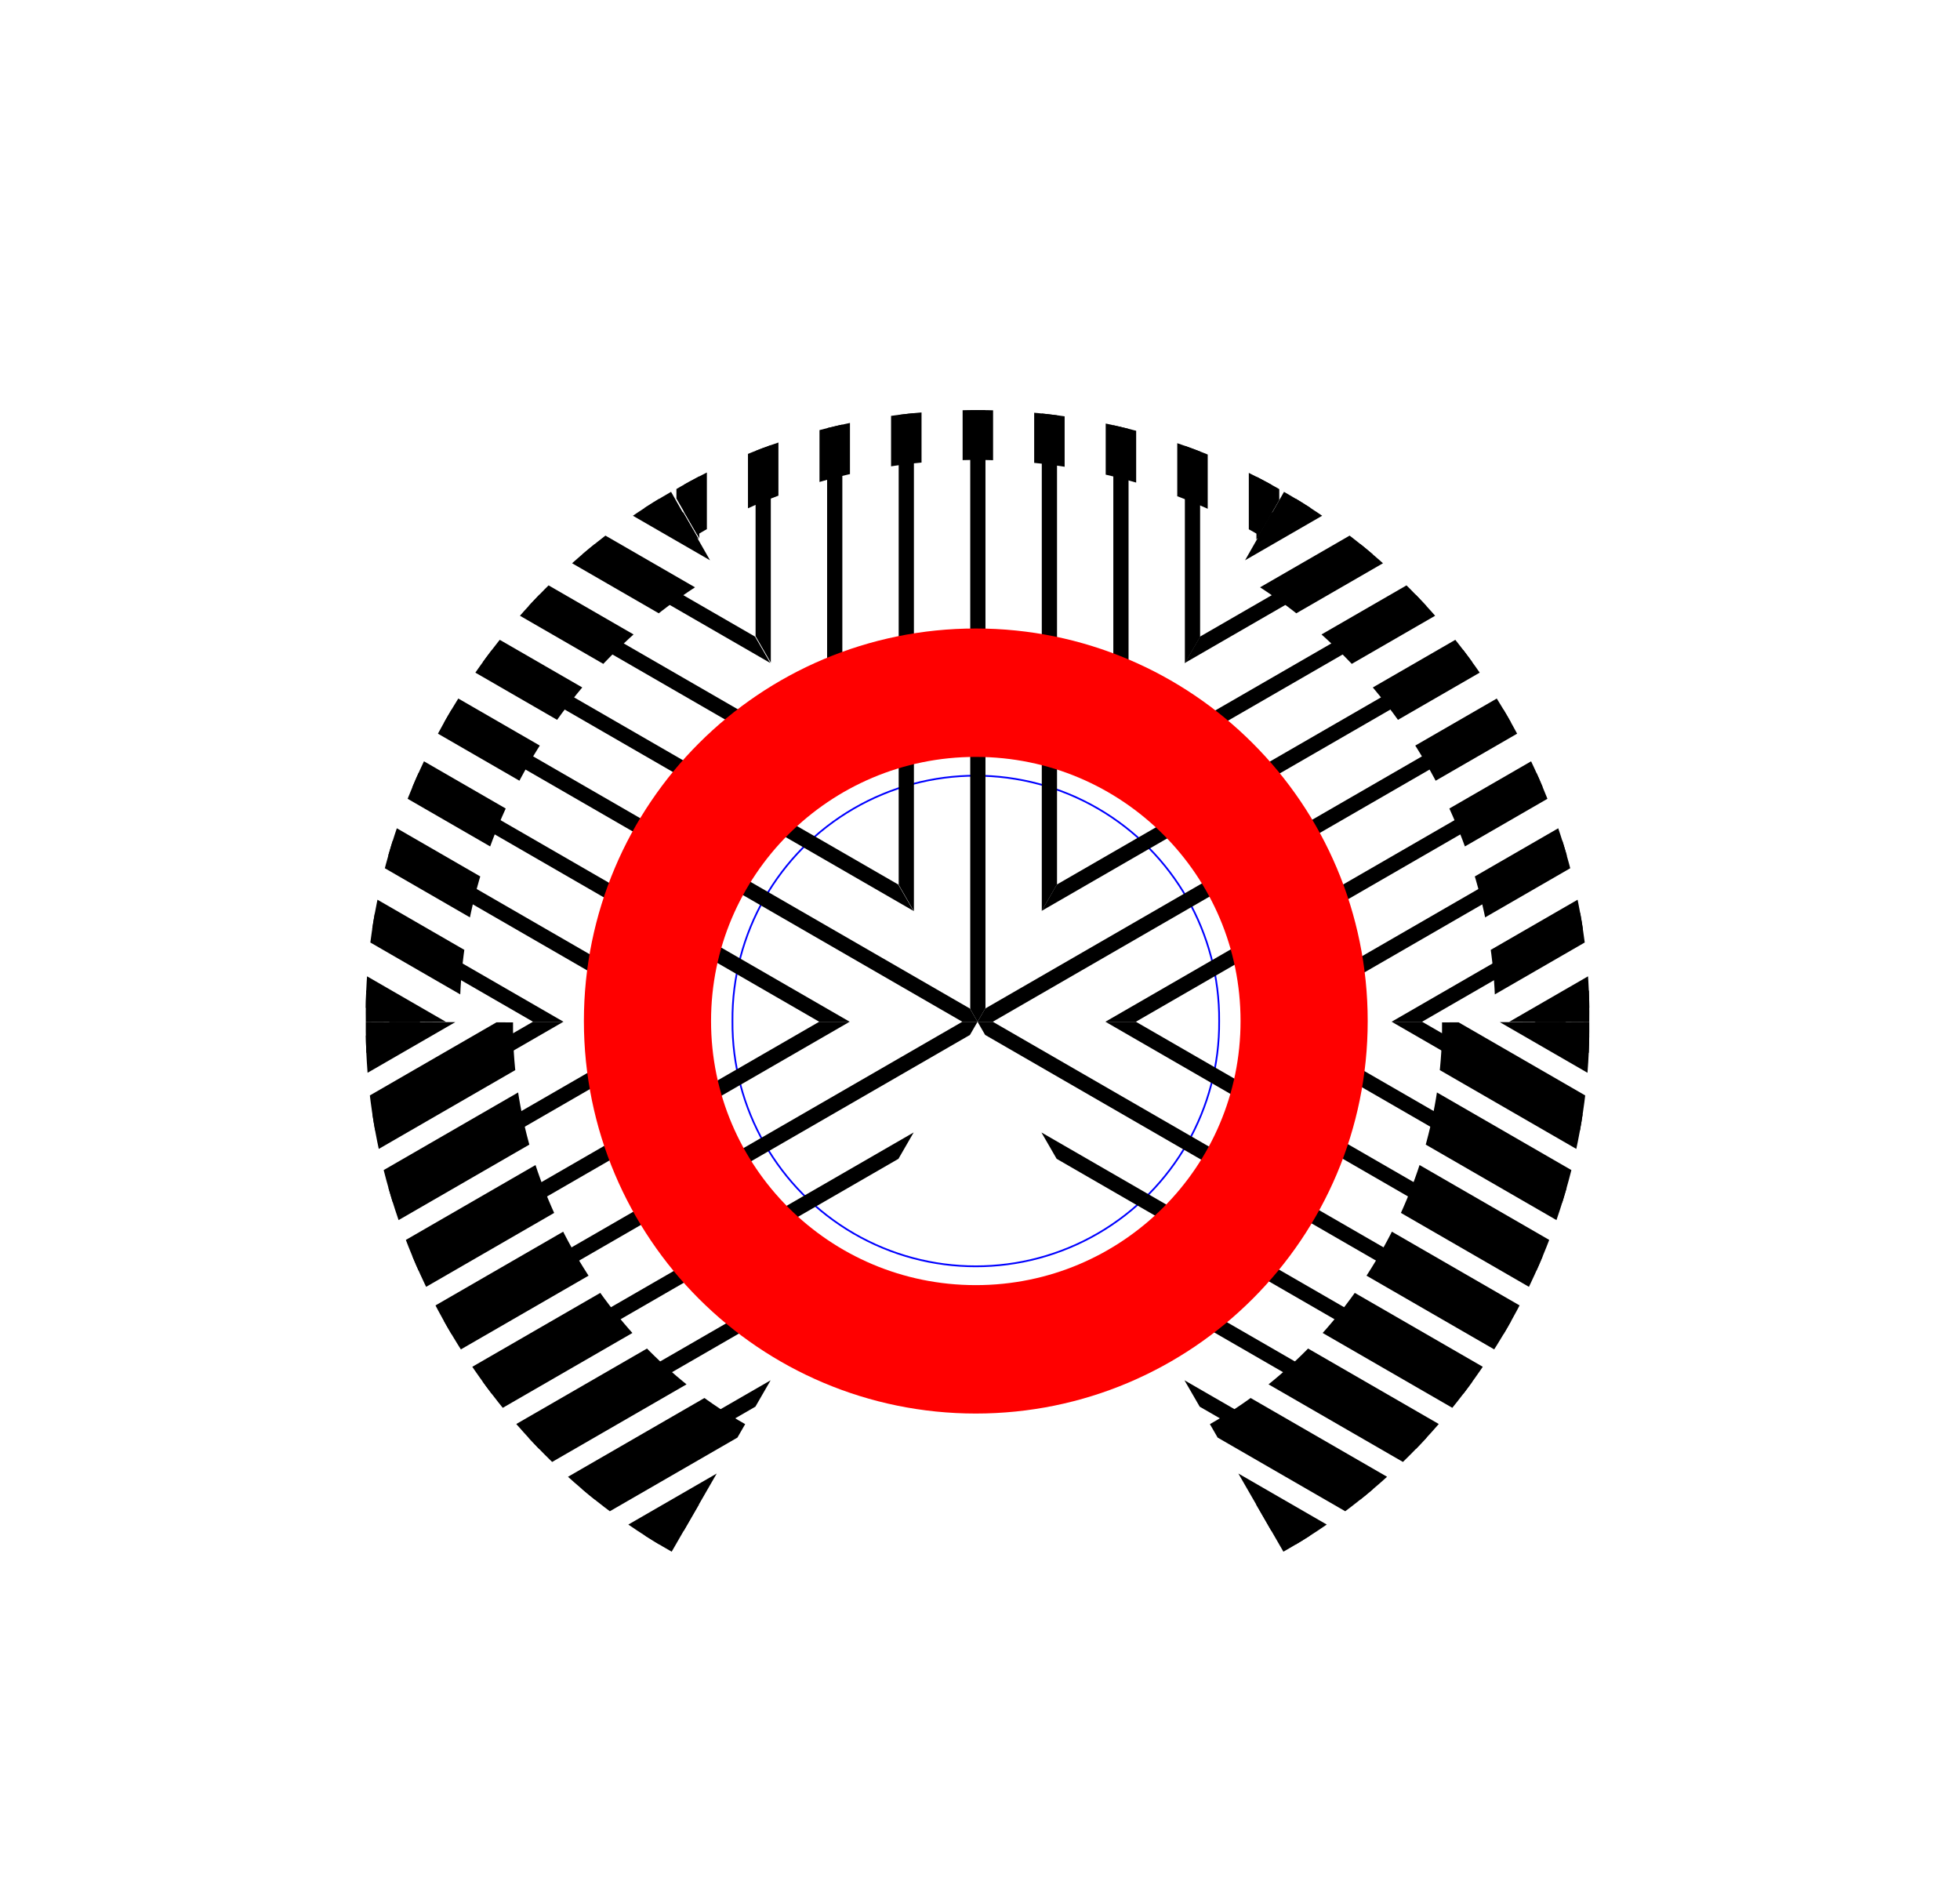
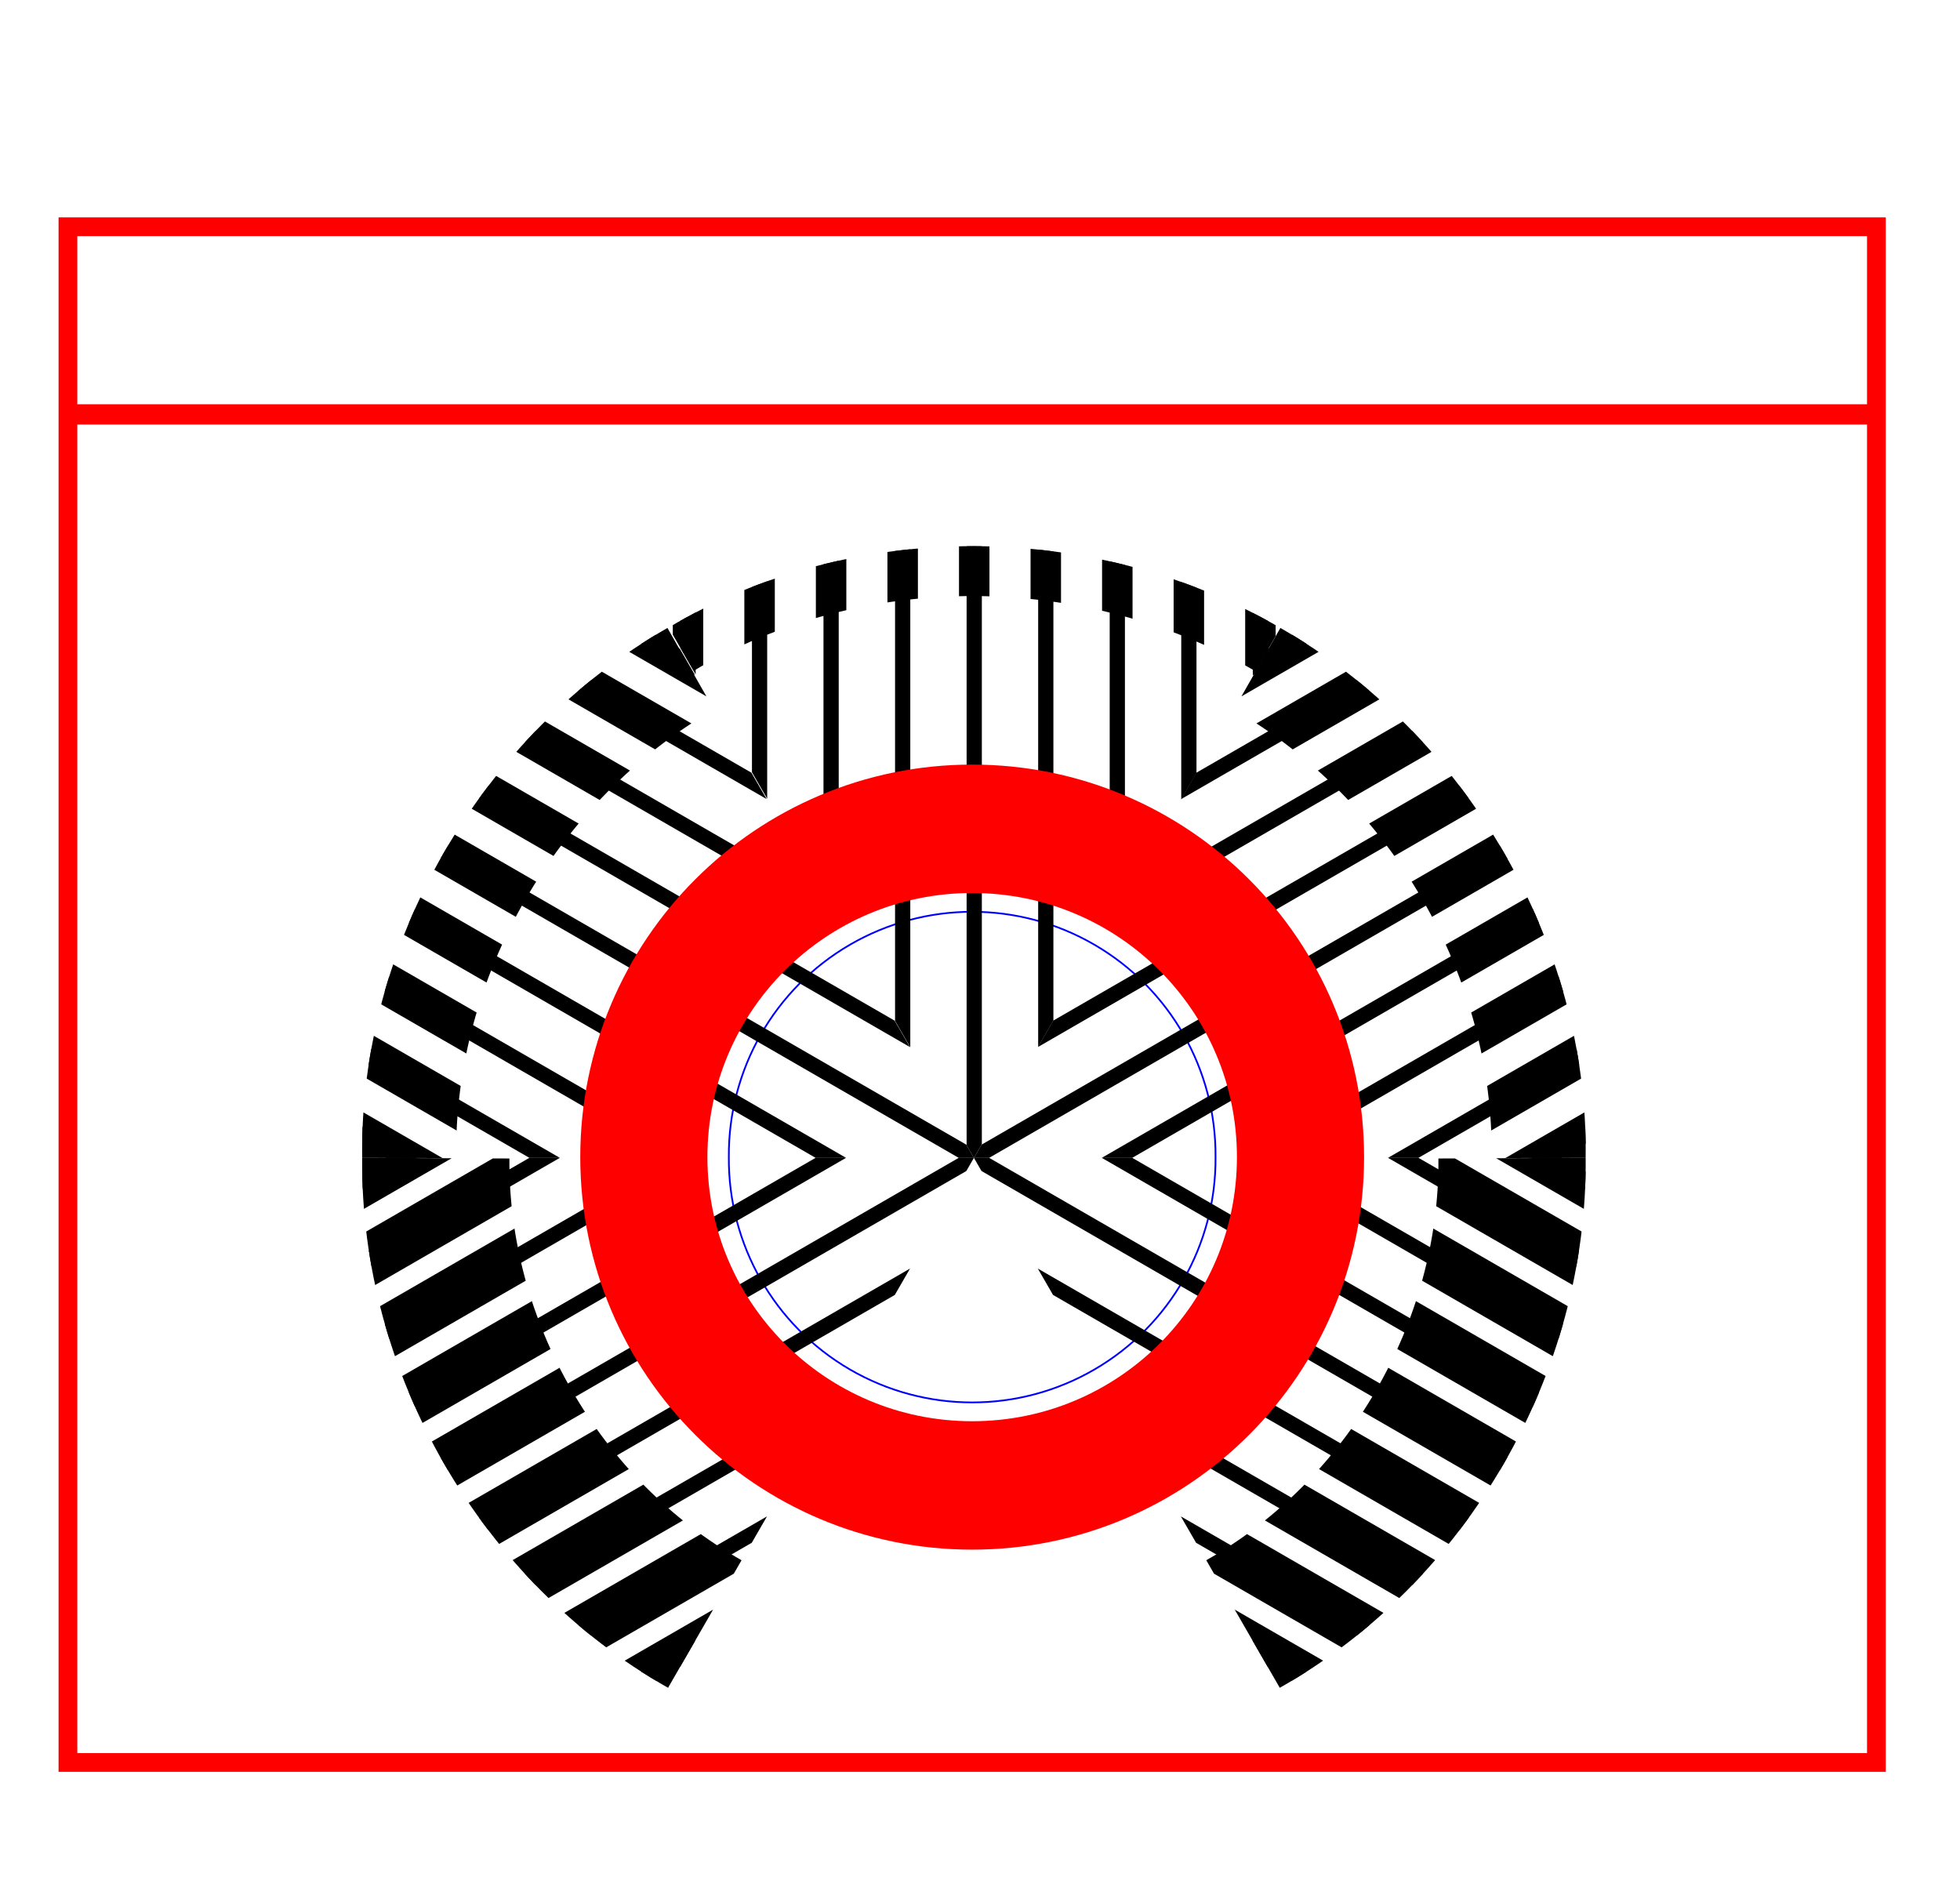
<svg xmlns="http://www.w3.org/2000/svg" xmlns:xlink="http://www.w3.org/1999/xlink" width="96.504" height="92.402" id="svg42589" version="1.1">
  <defs id="defs42591">
    <clipPath id="SVGID_42_-3">
      <path d="m 68.708,143.812 -15.03,-26.11 c 9.07,-5.399 21.021,-5.289 30.12,0.021 l -15.09,26.089" id="use1677-9" />
    </clipPath>
    <clipPath id="SVGID_44_-0">
      <path d="m 68.708,143.812 15.08,-26.101 c 9.141,5.24 15.201,15.541 15.041,26.101 H 68.708" id="use1711-7" />
    </clipPath>
    <clipPath id="SVGID_46_-0">
      <path d="m 68.708,143.812 h 30.121 c 0.1,10.59 -5.84,20.88 -15.061,26.09 l -15.06,-26.09" id="use1745-0" />
    </clipPath>
    <clipPath id="SVGID_48_-6">
      <path d="m 68.708,143.812 -15.08,-26.101 c -9.14,5.24 -15.2,15.541 -15.04,26.101 h 30.12" id="use1779-7" />
    </clipPath>
    <clipPath id="SVGID_50_-8">
      <path d="m 68.708,143.812 h -30.12 c -0.1,10.59 5.84,20.88 15.061,26.09 l 15.059,-26.09" id="use1813-4" />
    </clipPath>
    <clipPath id="SVGID_52_-4">
      <path d="m 40.814,143.768 c -0.019,4.856 1.265,9.741 3.7,13.958 2.422,4.225 5.962,7.788 10.17,10.239 l -1.172,2.01 c -4.561,-2.654 -8.391,-6.513 -11.016,-11.09 -2.639,-4.567 -4.031,-9.867 -4.01,-15.121 l 2.328,0.004 z" id="use1847-0" />
    </clipPath>
    <clipPath id="SVGID_54_-1">
      <path d="m 55.739,121.27 c -3.934,2.268 -7.253,5.576 -9.529,9.506 -2.287,3.922 -3.506,8.464 -3.508,12.997 l -4.215,-0.009 c 0,-5.256 1.418,-10.551 4.077,-15.105 2.646,-4.565 6.495,-8.403 11.066,-11.039 l 2.109,3.65 z" id="use1881-9" />
    </clipPath>
    <clipPath id="SVGID_56_-1">
      <path d="m 80.806,122.912 c -3.645,-2.112 -7.851,-3.234 -12.061,-3.228 -4.211,-0.009 -8.418,1.11 -12.062,3.22 l -3.052,-5.285 c 4.563,-2.646 9.86,-4.052 15.116,-4.038 5.254,-0.011 10.551,1.398 15.113,4.047 l -3.054,5.284 z" id="use1915-8" />
    </clipPath>
    <clipPath id="SVGID_58_-1">
      <path d="m 90.997,143.794 c 0,-3.888 -1.037,-7.756 -2.99,-11.111 -1.943,-3.36 -4.785,-6.196 -8.146,-8.136 l 4,-6.919 c 4.57,2.638 8.416,6.479 11.061,11.045 2.656,4.558 4.07,9.853 4.068,15.107 l -7.993,0.014 z" id="use1949-4" />
    </clipPath>
    <clipPath id="SVGID_60_-9">
      <path d="m 78.976,161.447 c 3.07,-1.785 5.664,-4.395 7.432,-7.475 1.777,-3.077 2.711,-6.611 2.701,-10.176 l 9.881,-0.017 c 0.018,5.255 -1.377,10.554 -4.02,15.12 -2.627,4.576 -6.461,8.43 -11.021,11.084 l -4.973,-8.536 z" id="use1983-1" />
    </clipPath>
    <clipPath id="SVGID_42_-3-8">
      <path id="use1677-9-9" d="m 68.708,143.812 -15.03,-26.11 c 9.07,-5.399 21.021,-5.289 30.12,0.021 l -15.09,26.089" />
    </clipPath>
    <clipPath id="SVGID_44_-0-2">
      <path id="use1711-7-2" d="m 68.708,143.812 15.08,-26.101 c 9.141,5.24 15.201,15.541 15.041,26.101 H 68.708" />
    </clipPath>
    <clipPath id="SVGID_46_-0-9">
      <path id="use1745-0-7" d="m 68.708,143.812 h 30.121 c 0.1,10.59 -5.84,20.88 -15.061,26.09 l -15.06,-26.09" />
    </clipPath>
    <clipPath id="SVGID_48_-6-1">
      <path id="use1779-7-9" d="m 68.708,143.812 -15.08,-26.101 c -9.14,5.24 -15.2,15.541 -15.04,26.101 h 30.12" />
    </clipPath>
    <clipPath id="SVGID_50_-8-2">
      <path id="use1813-4-2" d="m 68.708,143.812 h -30.12 c -0.1,10.59 5.84,20.88 15.061,26.09 l 15.059,-26.09" />
    </clipPath>
    <clipPath id="SVGID_52_-4-6">
      <path id="use1847-0-5" d="m 40.814,143.768 c -0.019,4.856 1.265,9.741 3.7,13.958 2.422,4.225 5.962,7.788 10.17,10.239 l -1.172,2.01 c -4.561,-2.654 -8.391,-6.513 -11.016,-11.09 -2.639,-4.567 -4.031,-9.867 -4.01,-15.121 l 2.328,0.004 z" />
    </clipPath>
    <clipPath id="SVGID_54_-1-1">
      <path id="use1881-9-7" d="m 55.739,121.27 c -3.934,2.268 -7.253,5.576 -9.529,9.506 -2.287,3.922 -3.506,8.464 -3.508,12.997 l -4.215,-0.009 c 0,-5.256 1.418,-10.551 4.077,-15.105 2.646,-4.565 6.495,-8.403 11.066,-11.039 l 2.109,3.65 z" />
    </clipPath>
    <clipPath id="SVGID_56_-1-7">
      <path id="use1915-8-0" d="m 80.806,122.912 c -3.645,-2.112 -7.851,-3.234 -12.061,-3.228 -4.211,-0.009 -8.418,1.11 -12.062,3.22 l -3.052,-5.285 c 4.563,-2.646 9.86,-4.052 15.116,-4.038 5.254,-0.011 10.551,1.398 15.113,4.047 l -3.054,5.284 z" />
    </clipPath>
    <clipPath id="SVGID_58_-1-2">
      <path id="use1949-4-6" d="m 90.997,143.794 c 0,-3.888 -1.037,-7.756 -2.99,-11.111 -1.943,-3.36 -4.785,-6.196 -8.146,-8.136 l 4,-6.919 c 4.57,2.638 8.416,6.479 11.061,11.045 2.656,4.558 4.07,9.853 4.068,15.107 l -7.993,0.014 z" />
    </clipPath>
    <clipPath id="SVGID_60_-9-8">
      <path id="use1983-1-2" d="m 78.976,161.447 c 3.07,-1.785 5.664,-4.395 7.432,-7.475 1.777,-3.077 2.711,-6.611 2.701,-10.176 l 9.881,-0.017 c 0.018,5.255 -1.377,10.554 -4.02,15.12 -2.627,4.576 -6.461,8.43 -11.021,11.084 l -4.973,-8.536 z" />
    </clipPath>
    <clipPath id="SVGID_2_">
      <use height="720.001" width="1152" y="0" x="0" style="overflow:visible" id="use975" overflow="visible" xlink:href="#SVGID_1_" />
    </clipPath>
    <clipPath id="SVGID_4_">
      <use height="720.001" width="1152" y="0" x="0" style="overflow:visible" id="use1009" overflow="visible" xlink:href="#SVGID_3_" />
    </clipPath>
    <clipPath id="SVGID_6_">
      <use height="720.001" width="1152" y="0" x="0" style="overflow:visible" id="use1043" overflow="visible" xlink:href="#SVGID_5_" />
    </clipPath>
    <clipPath id="SVGID_8_">
      <use height="720.001" width="1152" y="0" x="0" style="overflow:visible" id="use1077" overflow="visible" xlink:href="#SVGID_7_" />
    </clipPath>
    <clipPath id="SVGID_10_">
      <use height="720.001" width="1152" y="0" x="0" style="overflow:visible" id="use1111" overflow="visible" xlink:href="#SVGID_9_" />
    </clipPath>
    <clipPath id="SVGID_12_">
      <use height="720.001" width="1152" y="0" x="0" style="overflow:visible" id="use1145" overflow="visible" xlink:href="#SVGID_11_" />
    </clipPath>
    <clipPath id="SVGID_14_">
      <use height="720.001" width="1152" y="0" x="0" style="overflow:visible" id="use1179" overflow="visible" xlink:href="#SVGID_13_" />
    </clipPath>
    <clipPath id="SVGID_16_">
      <use height="720.001" width="1152" y="0" x="0" style="overflow:visible" id="use1213" overflow="visible" xlink:href="#SVGID_15_" />
    </clipPath>
    <clipPath id="SVGID_18_">
      <use height="720.001" width="1152" y="0" x="0" style="overflow:visible" id="use1247" overflow="visible" xlink:href="#SVGID_17_" />
    </clipPath>
    <clipPath id="SVGID_20_">
      <use height="720.001" width="1152" y="0" x="0" style="overflow:visible" id="use1281" overflow="visible" xlink:href="#SVGID_19_" />
    </clipPath>
  </defs>
  <g id="layer1" transform="translate(23.23684,-906.5732)" style="display:inline">
-     <path style="fill:none;stroke:#0000ff;stroke-width:0.111;stroke-miterlimit:4;stroke-opacity:1;stroke-dasharray:none" id="path42603" d="m 33.929,87.321 a 15.536,15.536 0 1 1 -31.071,0 15.536,15.536 0 1 1 31.071,0 z" transform="matrix(0.7712481,0,0,0.7712481,10.62281,889.4951)" />
+     <path style="fill:none;stroke:#0000ff;stroke-width:0.111;stroke-miterlimit:4;stroke-opacity:1;stroke-dasharray:none" id="path42603" d="m 33.929,87.321 a 15.536,15.536 0 1 1 -31.071,0 15.536,15.536 0 1 1 31.071,0 z" transform="matrix(0.7712481,0,0,0.7712481,10.44424,896.1958)" />
+     <g id="g4383">
+       <rect y="917.737" x="-19.892" height="75.609" width="89.043" id="rect3611" style="fill:none;stroke:#ff0000;stroke-width:0.923;stroke-miterlimit:4;stroke-opacity:1;stroke-dasharray:none;stroke-dashoffset:0" />
+       <path transform="translate(-23.23684,906.5732)" id="path3613" d="m 3.393,20.402 c 88.929,0 89.107,0 89.107,0 l 0,0" style="fill:none;stroke:#ff0000;stroke-width:1px;stroke-linecap:butt;stroke-linejoin:miter;stroke-opacity:1" />
+     </g>
  </g>
  <g id="layer3" style="opacity:1">
-     <g id="g23138" transform="translate(98.99495,-10.10153)">
+     <g id="g23138" transform="translate(98.81638,-3.400882)">
      <g transform="translate(22.62491,-0.5357143)" id="g22911">
        <g style="display:inline" id="g6787" transform="translate(13.00342,105.943)">
          <g transform="translate(-227.2,-116.913)" id="outlines">
            <g style="display:none" id="g888" display="none">
              <g style="display:inline" id="g890" display="inline">
                <line style="fill:none;stroke:#000000;stroke-width:0.75" id="line892" y2="82.766" x2="486.131" y1="117.749" x1="486.131" />
                <line style="fill:none;stroke:#000000;stroke-width:0.75" id="line894" y2="82.766" x2="489.654" y1="117.749" x1="489.654" />
                <line style="fill:none;stroke:#000000;stroke-width:0.75" id="line896" y2="82.766" x2="493.176" y1="117.749" x1="493.176" />
                <line style="fill:none;stroke:#000000;stroke-width:0.75" id="line898" y2="82.766" x2="496.699" y1="117.749" x1="496.699" />
                <line style="fill:none;stroke:#000000;stroke-width:0.75" id="line900" y2="82.766" x2="500.222" y1="117.749" x1="500.222" />
                <line style="fill:none;stroke:#000000;stroke-width:0.75" id="line902" y2="82.766" x2="503.746" y1="117.749" x1="503.746" />
                <line style="fill:none;stroke:#000000;stroke-width:0.75" id="line904" y2="82.766" x2="507.268" y1="117.749" x1="507.268" />
                <line style="fill:none;stroke:#000000;stroke-width:0.75" id="line906" y2="82.766" x2="510.791" y1="117.749" x1="510.791" />
                <line style="fill:none;stroke:#000000;stroke-width:0.75" id="line908" y2="82.766" x2="514.314" y1="117.749" x1="514.314" />
                <line style="fill:none;stroke:#000000;stroke-width:0.75" id="line910" y2="82.766" x2="517.836" y1="117.749" x1="517.836" />
                <line style="fill:none;stroke:#000000;stroke-width:0.75" id="line912" y2="82.766" x2="521.359" y1="117.749" x1="521.359" />
              </g>
            </g>
            <g style="display:none" id="g914" display="none">
              <g style="display:inline" id="g916" display="inline">
                <line style="fill:none;stroke:#000000;stroke-width:0.75" id="line918" y2="120.869" x2="486.131" y1="155.852" x1="486.131" />
                <line style="fill:none;stroke:#000000;stroke-width:0.75" id="line920" y2="120.869" x2="489.655" y1="155.852" x1="489.655" />
                <line style="fill:none;stroke:#000000;stroke-width:0.75" id="line922" y2="120.869" x2="493.177" y1="155.852" x1="493.177" />
                <line style="fill:none;stroke:#000000;stroke-width:0.75" id="line924" y2="120.869" x2="496.7" y1="155.852" x1="496.7" />
                <line style="fill:none;stroke:#000000;stroke-width:0.75" id="line926" y2="120.869" x2="500.223" y1="155.852" x1="500.223" />
                <line style="fill:none;stroke:#000000;stroke-width:0.75" id="line928" y2="120.869" x2="503.746" y1="155.852" x1="503.746" />
                <line style="fill:none;stroke:#000000;stroke-width:0.75" id="line930" y2="120.869" x2="507.269" y1="155.852" x1="507.269" />
                <line style="fill:none;stroke:#000000;stroke-width:0.75" id="line932" y2="120.869" x2="510.792" y1="155.852" x1="510.792" />
                <line style="fill:none;stroke:#000000;stroke-width:0.75" id="line934" y2="120.869" x2="514.314" y1="155.852" x1="514.314" />
                <line style="fill:none;stroke:#000000;stroke-width:0.75" id="line936" y2="120.869" x2="517.837" y1="155.852" x1="517.837" />
                <line style="fill:none;stroke:#000000;stroke-width:0.75" id="line938" y2="120.869" x2="521.36" y1="155.852" x1="521.36" />
              </g>
            </g>
            <g style="display:none" id="g940" display="none">
              <g style="display:inline" id="g942" display="inline">
                <line style="fill:none;stroke:#000000;stroke-width:2.5" id="line944" y2="82.767" x2="486.132" y1="117.748" x1="486.132" />
                <line style="fill:none;stroke:#000000;stroke-width:2.5" id="line946" y2="82.767" x2="489.655" y1="117.748" x1="489.655" />
                <line style="fill:none;stroke:#000000;stroke-width:2.5" id="line948" y2="82.767" x2="493.177" y1="117.748" x1="493.177" />
                <line style="fill:none;stroke:#000000;stroke-width:2.5" id="line950" y2="82.767" x2="496.7" y1="117.748" x1="496.7" />
                <line style="fill:none;stroke:#000000;stroke-width:2.5" id="line952" y2="82.767" x2="500.223" y1="117.748" x1="500.223" />
                <line style="fill:none;stroke:#000000;stroke-width:2.5" id="line954" y2="82.767" x2="503.746" y1="117.748" x1="503.746" />
                <line style="fill:none;stroke:#000000;stroke-width:2.5" id="line956" y2="82.767" x2="507.269" y1="117.748" x1="507.269" />
                <line style="fill:none;stroke:#000000;stroke-width:2.5" id="line958" y2="82.767" x2="510.792" y1="117.748" x1="510.792" />
                <line style="fill:none;stroke:#000000;stroke-width:2.5" id="line960" y2="82.767" x2="514.314" y1="117.748" x1="514.314" />
                <line style="fill:none;stroke:#000000;stroke-width:2.5" id="line962" y2="82.767" x2="517.836" y1="117.748" x1="517.836" />
                <line style="fill:none;stroke:#000000;stroke-width:2.5" id="line964" y2="82.767" x2="521.359" y1="117.748" x1="521.359" />
              </g>
            </g>
            <g id="working" />
            <g id="g967">
              <g id="g969">
                <defs id="defs971">
                  <path d="m 140.708,71.913 -15.03,-26.11 c 9.07,-5.399 21.021,-5.289 30.12,0.021 l -15.09,26.089" id="SVGID_1_" />
                </defs>
                <clipPath id="clipPath7109">
                  <use height="720.001" width="1152" y="0" x="0" style="overflow:visible" id="use7111" overflow="visible" xlink:href="#SVGID_1_" />
                </clipPath>
                <g id="g977" clip-path="url(#SVGID_2_)">
                  <g id="g979">
                    <line style="fill:none;stroke:#000000;stroke-width:0.75" id="line981" y2="36.931" x2="123.108" y1="71.913" x1="123.108" />
                    <line style="fill:none;stroke:#000000;stroke-width:0.75" id="line983" y2="36.932" x2="126.631" y1="71.913" x1="126.631" />
                    <line style="fill:none;stroke:#000000;stroke-width:0.75" id="line985" y2="36.931" x2="130.154" y1="71.913" x1="130.154" />
                    <line style="fill:none;stroke:#000000;stroke-width:0.75" id="line987" y2="36.931" x2="133.676" y1="71.912" x1="133.676" />
                    <line style="fill:none;stroke:#000000;stroke-width:0.75" id="line989" y2="36.932" x2="137.2" y1="71.913" x1="137.2" />
                    <line style="fill:none;stroke:#000000;stroke-width:0.75" id="line991" y2="36.932" x2="140.723" y1="71.914" x1="140.723" />
                    <line style="fill:none;stroke:#000000;stroke-width:0.75" id="line993" y2="36.932" x2="144.246" y1="71.913" x1="144.246" />
                    <line style="fill:none;stroke:#000000;stroke-width:0.75" id="line995" y2="36.932" x2="147.768" y1="71.914" x1="147.768" />
                    <line style="fill:none;stroke:#000000;stroke-width:0.75" id="line997" y2="36.931" x2="151.291" y1="71.913" x1="151.291" />
                    <line style="fill:none;stroke:#000000;stroke-width:0.75" id="line999" y2="36.931" x2="154.814" y1="71.914" x1="154.814" />
                    <line style="fill:none;stroke:#000000;stroke-width:0.75" id="line1001" y2="36.931" x2="158.337" y1="71.913" x1="158.337" />
                  </g>
                </g>
              </g>
              <g id="g1003">
                <defs id="defs1005">
                  <path d="m 140.708,71.913 15.08,-26.101 c 9.14,5.24 15.2,15.541 15.04,26.101 h -30.12" id="SVGID_3_" />
                </defs>
                <clipPath id="clipPath7129">
                  <use height="720.001" width="1152" y="0" x="0" style="overflow:visible" id="use7131" overflow="visible" xlink:href="#SVGID_3_" />
                </clipPath>
                <g id="g1011" clip-path="url(#SVGID_4_)">
                  <g id="g1013">
                    <line style="fill:none;stroke:#000000;stroke-width:0.75" id="line1015" y2="39.166" x2="162.196" y1="56.657" x1="131.9" />
                    <line style="fill:none;stroke:#000000;stroke-width:0.75" id="line1017" y2="42.218" x2="163.958" y1="59.709" x1="133.662" />
                    <line style="fill:none;stroke:#000000;stroke-width:0.75" id="line1019" y2="45.268" x2="165.718" y1="62.759" x1="135.422" />
                    <line style="fill:none;stroke:#000000;stroke-width:0.75" id="line1021" y2="48.319" x2="167.48" y1="65.81" x1="137.184" />
                    <line style="fill:none;stroke:#000000;stroke-width:0.75" id="line1023" y2="51.37" x2="169.242" y1="68.86" x1="138.946" />
                    <line style="fill:none;stroke:#000000;stroke-width:0.75" id="line1025" y2="54.421" x2="171.003" y1="71.912" x1="140.708" />
                    <line style="fill:none;stroke:#000000;stroke-width:0.75" id="line1027" y2="57.472" x2="172.764" y1="74.963" x1="142.468" />
                    <line style="fill:none;stroke:#000000;stroke-width:0.75" id="line1029" y2="60.522" x2="174.526" y1="78.014" x1="144.23" />
                    <line style="fill:none;stroke:#000000;stroke-width:0.75" id="line1031" y2="63.573" x2="176.288" y1="81.064" x1="145.992" />
                    <line style="fill:none;stroke:#000000;stroke-width:0.75" id="line1033" y2="66.624" x2="178.048" y1="84.115" x1="147.752" />
                    <line style="fill:none;stroke:#000000;stroke-width:0.75" id="line1035" y2="69.675" x2="179.81" y1="87.166" x1="149.514" />
                  </g>
                </g>
              </g>
              <g id="g1037">
                <defs id="defs1039">
                  <path d="m 140.708,71.913 h 30.12 c 0.1,10.59 -5.84,20.88 -15.061,26.09 l -15.059,-26.09" id="SVGID_5_" />
                </defs>
                <clipPath id="clipPath7149">
                  <use height="720.001" width="1152" y="0" x="0" style="overflow:visible" id="use7151" overflow="visible" xlink:href="#SVGID_5_" />
                </clipPath>
                <g id="g1045" clip-path="url(#SVGID_6_)">
                  <g id="g1047">
                    <line style="fill:none;stroke:#000000;stroke-width:0.75" id="line1049" y2="74.148" x2="179.811" y1="56.657" x1="149.515" />
                    <line style="fill:none;stroke:#000000;stroke-width:0.75" id="line1051" y2="77.2" x2="178.049" y1="59.709" x1="147.753" />
                    <line style="fill:none;stroke:#000000;stroke-width:0.75" id="line1053" y2="80.25" x2="176.289" y1="62.759" x1="145.993" />
                    <line style="fill:none;stroke:#000000;stroke-width:0.75" id="line1055" y2="83.301" x2="174.527" y1="65.811" x1="144.231" />
                    <line style="fill:none;stroke:#000000;stroke-width:0.75" id="line1057" y2="86.352" x2="172.765" y1="68.861" x1="142.469" />
                    <line style="fill:none;stroke:#000000;stroke-width:0.75" id="line1059" y2="89.403" x2="171.003" y1="71.912" x1="140.708" />
                    <line style="fill:none;stroke:#000000;stroke-width:0.75" id="line1061" y2="92.454" x2="169.243" y1="74.963" x1="138.947" />
                    <line style="fill:none;stroke:#000000;stroke-width:0.75" id="line1063" y2="95.505" x2="167.481" y1="78.014" x1="137.185" />
                    <line style="fill:none;stroke:#000000;stroke-width:0.75" id="line1065" y2="98.556" x2="165.719" y1="81.064" x1="135.423" />
                    <line style="fill:none;stroke:#000000;stroke-width:0.75" id="line1067" y2="101.606" x2="163.958" y1="84.115" x1="133.663" />
                    <line style="fill:none;stroke:#000000;stroke-width:0.75" id="line1069" y2="104.657" x2="162.197" y1="87.166" x1="131.901" />
                  </g>
                </g>
              </g>
              <g id="g1071">
                <defs id="defs1073">
                  <path d="m 170.828,71.913 c 0.1,10.59 -5.84,20.88 -15.061,26.09 l -3.619,-6.28 c 6.979,-3.939 11.5,-11.77 11.43,-19.779 l 7.25,-0.031 z" id="SVGID_7_" />
                </defs>
                <clipPath id="clipPath7169">
                  <use height="720.001" width="1152" y="0" x="0" style="overflow:visible" id="use7171" overflow="visible" xlink:href="#SVGID_7_" />
                </clipPath>
                <g id="g1079" clip-path="url(#SVGID_8_)">
                  <g id="g1081">
                    <line style="fill:none;stroke:#000000;stroke-width:2.5" id="line1083" y2="74.149" x2="179.811" y1="56.658" x1="149.514" />
                    <line style="fill:none;stroke:#000000;stroke-width:2.5" id="line1085" y2="77.201" x2="178.049" y1="59.709" x1="147.752" />
                    <line style="fill:none;stroke:#000000;stroke-width:2.5" id="line1087" y2="80.251" x2="176.288" y1="62.76" x1="145.992" />
                    <line style="fill:none;stroke:#000000;stroke-width:2.5" id="line1089" y2="83.302" x2="174.526" y1="65.811" x1="144.231" />
                    <line style="fill:none;stroke:#000000;stroke-width:2.5" id="line1091" y2="86.354" x2="172.765" y1="68.861" x1="142.469" />
                    <line style="fill:none;stroke:#000000;stroke-width:2.5" id="line1093" y2="89.404" x2="171.003" y1="71.913" x1="140.708" />
                    <line style="fill:none;stroke:#000000;stroke-width:2.5" id="line1095" y2="92.455" x2="169.242" y1="74.963" x1="138.946" />
                    <line style="fill:none;stroke:#000000;stroke-width:2.5" id="line1097" y2="95.506" x2="167.481" y1="78.015" x1="137.184" />
                    <line style="fill:none;stroke:#000000;stroke-width:2.5" id="line1099" y2="98.557" x2="165.719" y1="81.065" x1="135.423" />
                    <line style="fill:none;stroke:#000000;stroke-width:2.5" id="line1101" y2="101.607" x2="163.958" y1="84.116" x1="133.662" />
                    <line style="fill:none;stroke:#000000;stroke-width:2.5" id="line1103" y2="104.658" x2="162.196" y1="87.167" x1="131.901" />
                  </g>
                </g>
              </g>
              <g id="g1105">
                <defs id="defs1107">
                  <path d="m 155.797,45.823 c 4.57,2.615 8.365,6.497 10.999,11.046 2.634,4.549 4.106,9.764 4.031,15.044 l -2.315,0.005 -2.314,0.005 c 0.064,-4.47 -1.18,-8.88 -3.405,-12.728 -2.225,-3.848 -5.431,-7.132 -9.285,-9.352 l 1.146,-2.011 1.143,-2.009 z" id="SVGID_9_" />
                </defs>
                <clipPath id="clipPath7189">
                  <use height="720.001" width="1152" y="0" x="0" style="overflow:visible" id="use7191" overflow="visible" xlink:href="#SVGID_9_" />
                </clipPath>
                <g id="g1113" clip-path="url(#SVGID_10_)">
                  <g id="g1115">
                    <line style="fill:none;stroke:#000000;stroke-width:2" id="line1117" y2="39.167" x2="162.196" y1="56.658" x1="131.9" />
                    <line style="fill:none;stroke:#000000;stroke-width:2" id="line1119" y2="42.218" x2="163.958" y1="59.71" x1="133.662" />
                    <line style="fill:none;stroke:#000000;stroke-width:2" id="line1121" y2="45.269" x2="165.719" y1="62.76" x1="135.423" />
                    <line style="fill:none;stroke:#000000;stroke-width:2" id="line1123" y2="48.319" x2="167.48" y1="65.811" x1="137.185" />
                    <line style="fill:none;stroke:#000000;stroke-width:2" id="line1125" y2="51.37" x2="169.242" y1="68.862" x1="138.946" />
                    <line style="fill:none;stroke:#000000;stroke-width:2" id="line1127" y2="54.422" x2="171.003" y1="71.913" x1="140.708" />
                    <line style="fill:none;stroke:#000000;stroke-width:2" id="line1129" y2="57.472" x2="172.765" y1="74.964" x1="142.469" />
                    <line style="fill:none;stroke:#000000;stroke-width:2" id="line1131" y2="60.523" x2="174.526" y1="78.015" x1="144.23" />
                    <line style="fill:none;stroke:#000000;stroke-width:2" id="line1133" y2="63.574" x2="176.288" y1="81.065" x1="145.992" />
                    <line style="fill:none;stroke:#000000;stroke-width:2" id="line1135" y2="66.625" x2="178.049" y1="84.116" x1="147.753" />
                    <line style="fill:none;stroke:#000000;stroke-width:2" id="line1137" y2="69.676" x2="179.811" y1="87.167" x1="149.515" />
                  </g>
                </g>
              </g>
              <g id="g1139">
                <defs id="defs1141">
                  <path d="m 140.708,71.913 -15.08,-26.101 c -9.14,5.24 -15.2,15.541 -15.04,26.101 h 30.12" id="SVGID_11_" />
                </defs>
                <clipPath id="clipPath7209">
                  <use height="720.001" width="1152" y="0" x="0" style="overflow:visible" id="use7211" overflow="visible" xlink:href="#SVGID_11_" />
                </clipPath>
                <g id="g1147" clip-path="url(#SVGID_12_)">
                  <g id="g1149">
                    <line style="fill:none;stroke:#000000;stroke-width:0.75" id="line1151" y2="39.166" x2="119.219" y1="56.657" x1="149.515" />
                    <line style="fill:none;stroke:#000000;stroke-width:0.75" id="line1153" y2="42.218" x2="117.458" y1="59.709" x1="147.753" />
                    <line style="fill:none;stroke:#000000;stroke-width:0.75" id="line1155" y2="45.268" x2="115.697" y1="62.759" x1="145.993" />
                    <line style="fill:none;stroke:#000000;stroke-width:0.75" id="line1157" y2="48.319" x2="113.935" y1="65.81" x1="144.231" />
                    <line style="fill:none;stroke:#000000;stroke-width:0.75" id="line1159" y2="51.37" x2="112.173" y1="68.86" x1="142.469" />
                    <line style="fill:none;stroke:#000000;stroke-width:0.75" id="line1161" y2="54.421" x2="110.412" y1="71.912" x1="140.708" />
                    <line style="fill:none;stroke:#000000;stroke-width:0.75" id="line1163" y2="57.472" x2="108.651" y1="74.963" x1="138.947" />
                    <line style="fill:none;stroke:#000000;stroke-width:0.75" id="line1165" y2="60.522" x2="106.889" y1="78.014" x1="137.185" />
                    <line style="fill:none;stroke:#000000;stroke-width:0.75" id="line1167" y2="63.573" x2="105.127" y1="81.064" x1="135.423" />
                    <line style="fill:none;stroke:#000000;stroke-width:0.75" id="line1169" y2="66.624" x2="103.367" y1="84.115" x1="133.663" />
                    <line style="fill:none;stroke:#000000;stroke-width:0.75" id="line1171" y2="69.675" x2="101.605" y1="87.166" x1="131.901" />
                  </g>
                </g>
              </g>
              <g id="g1173">
                <defs id="defs1175">
                  <path d="m 140.708,71.913 h -30.12 c -0.1,10.59 5.84,20.88 15.061,26.09 l 15.059,-26.09" id="SVGID_13_" />
                </defs>
                <clipPath id="clipPath7229">
                  <use height="720.001" width="1152" y="0" x="0" style="overflow:visible" id="use7231" overflow="visible" xlink:href="#SVGID_13_" />
                </clipPath>
                <g id="g1181" clip-path="url(#SVGID_14_)">
                  <g id="g1183">
                    <line style="fill:none;stroke:#000000;stroke-width:0.75" id="line1185" y2="74.148" x2="101.604" y1="56.657" x1="131.9" />
                    <line style="fill:none;stroke:#000000;stroke-width:0.75" id="line1187" y2="77.2" x2="103.366" y1="59.709" x1="133.662" />
                    <line style="fill:none;stroke:#000000;stroke-width:0.75" id="line1189" y2="80.25" x2="105.126" y1="62.759" x1="135.422" />
                    <line style="fill:none;stroke:#000000;stroke-width:0.75" id="line1191" y2="83.301" x2="106.888" y1="65.811" x1="137.184" />
                    <line style="fill:none;stroke:#000000;stroke-width:0.75" id="line1193" y2="86.352" x2="108.65" y1="68.861" x1="138.946" />
                    <line style="fill:none;stroke:#000000;stroke-width:0.75" id="line1195" y2="89.403" x2="110.412" y1="71.912" x1="140.708" />
                    <line style="fill:none;stroke:#000000;stroke-width:0.75" id="line1197" y2="92.454" x2="112.172" y1="74.963" x1="142.468" />
                    <line style="fill:none;stroke:#000000;stroke-width:0.75" id="line1199" y2="95.505" x2="113.934" y1="78.014" x1="144.23" />
                    <line style="fill:none;stroke:#000000;stroke-width:0.75" id="line1201" y2="98.556" x2="115.696" y1="81.064" x1="145.992" />
                    <line style="fill:none;stroke:#000000;stroke-width:0.75" id="line1203" y2="101.606" x2="117.457" y1="84.115" x1="147.752" />
                    <line style="fill:none;stroke:#000000;stroke-width:0.75" id="line1205" y2="104.657" x2="119.218" y1="87.166" x1="149.514" />
                  </g>
                </g>
              </g>
              <g id="g1207">
                <defs id="defs1209">
                  <path d="m 110.587,71.913 c -0.1,10.59 5.84,20.88 15.061,26.09 l 3.619,-6.28 c -6.979,-3.939 -11.5,-11.77 -11.43,-19.779 l -7.25,-0.031 z" id="SVGID_15_" />
                </defs>
                <clipPath id="clipPath7249">
                  <use height="720.001" width="1152" y="0" x="0" style="overflow:visible" id="use7251" overflow="visible" xlink:href="#SVGID_15_" />
                </clipPath>
                <g id="g1215" clip-path="url(#SVGID_16_)">
                  <g id="g1217">
                    <line style="fill:none;stroke:#000000;stroke-width:2.5" id="line1219" y2="74.149" x2="101.604" y1="56.658" x1="131.901" />
                    <line style="fill:none;stroke:#000000;stroke-width:2.5" id="line1221" y2="77.201" x2="103.366" y1="59.709" x1="133.663" />
                    <line style="fill:none;stroke:#000000;stroke-width:2.5" id="line1223" y2="80.251" x2="105.127" y1="62.76" x1="135.423" />
                    <line style="fill:none;stroke:#000000;stroke-width:2.5" id="line1225" y2="83.302" x2="106.889" y1="65.811" x1="137.184" />
                    <line style="fill:none;stroke:#000000;stroke-width:2.5" id="line1227" y2="86.354" x2="108.65" y1="68.861" x1="138.946" />
                    <line style="fill:none;stroke:#000000;stroke-width:2.5" id="line1229" y2="89.404" x2="110.412" y1="71.913" x1="140.708" />
                    <line style="fill:none;stroke:#000000;stroke-width:2.5" id="line1231" y2="92.455" x2="112.173" y1="74.963" x1="142.469" />
                    <line style="fill:none;stroke:#000000;stroke-width:2.5" id="line1233" y2="95.506" x2="113.934" y1="78.015" x1="144.231" />
                    <line style="fill:none;stroke:#000000;stroke-width:2.5" id="line1235" y2="98.557" x2="115.696" y1="81.065" x1="145.992" />
                    <line style="fill:none;stroke:#000000;stroke-width:2.5" id="line1237" y2="101.607" x2="117.458" y1="84.116" x1="147.753" />
                    <line style="fill:none;stroke:#000000;stroke-width:2.5" id="line1239" y2="104.658" x2="119.219" y1="87.167" x1="149.514" />
                  </g>
                </g>
              </g>
              <g id="g1241">
                <defs id="defs1243">
                  <path d="m 125.618,45.823 c -4.57,2.615 -8.365,6.497 -10.999,11.046 -2.634,4.549 -4.106,9.764 -4.031,15.044 l 2.315,0.005 2.314,0.005 c -0.064,-4.47 1.18,-8.88 3.405,-12.728 2.225,-3.848 5.431,-7.132 9.285,-9.352 l -1.146,-2.011 -1.143,-2.009 z" id="SVGID_17_" />
                </defs>
                <clipPath id="clipPath7269">
                  <use height="720.001" width="1152" y="0" x="0" style="overflow:visible" id="use7271" overflow="visible" xlink:href="#SVGID_17_" />
                </clipPath>
                <g id="g1249" clip-path="url(#SVGID_18_)">
                  <g id="g1251">
                    <line style="fill:none;stroke:#000000;stroke-width:2" id="line1253" y2="39.167" x2="119.219" y1="56.658" x1="149.515" />
                    <line style="fill:none;stroke:#000000;stroke-width:2" id="line1255" y2="42.218" x2="117.457" y1="59.71" x1="147.753" />
                    <line style="fill:none;stroke:#000000;stroke-width:2" id="line1257" y2="45.269" x2="115.696" y1="62.76" x1="145.992" />
                    <line style="fill:none;stroke:#000000;stroke-width:2" id="line1259" y2="48.319" x2="113.935" y1="65.811" x1="144.23" />
                    <line style="fill:none;stroke:#000000;stroke-width:2" id="line1261" y2="51.37" x2="112.173" y1="68.862" x1="142.469" />
                    <line style="fill:none;stroke:#000000;stroke-width:2" id="line1263" y2="54.422" x2="110.412" y1="71.913" x1="140.708" />
                    <line style="fill:none;stroke:#000000;stroke-width:2" id="line1265" y2="57.472" x2="108.65" y1="74.964" x1="138.946" />
                    <line style="fill:none;stroke:#000000;stroke-width:2" id="line1267" y2="60.523" x2="106.889" y1="78.015" x1="137.185" />
                    <line style="fill:none;stroke:#000000;stroke-width:2" id="line1269" y2="63.574" x2="105.127" y1="81.065" x1="135.423" />
                    <line style="fill:none;stroke:#000000;stroke-width:2" id="line1271" y2="66.625" x2="103.366" y1="84.116" x1="133.662" />
                    <line style="fill:none;stroke:#000000;stroke-width:2" id="line1273" y2="69.676" x2="101.604" y1="87.167" x1="131.9" />
                  </g>
                </g>
              </g>
              <g id="g1275">
                <defs id="defs1277">
                  <path d="m 154.568,47.953 c -8.351,-4.88 -19.32,-4.98 -27.66,-0.02 l -1.23,-2.131 c 9.08,-5.399 21.03,-5.289 30.12,0.021 l -1.23,2.13 z" id="SVGID_19_" />
                </defs>
                <clipPath id="clipPath7289">
                  <use height="720.001" width="1152" y="0" x="0" style="overflow:visible" id="use7291" overflow="visible" xlink:href="#SVGID_19_" />
                </clipPath>
                <g id="g1283" clip-path="url(#SVGID_20_)">
                  <g id="g1285">
                    <line style="fill:none;stroke:#000000;stroke-width:1.5" id="line1287" y2="36.931" x2="123.108" y1="71.913" x1="123.108" />
                    <line style="fill:none;stroke:#000000;stroke-width:1.5" id="line1289" y2="36.932" x2="126.631" y1="71.913" x1="126.631" />
                    <line style="fill:none;stroke:#000000;stroke-width:1.5" id="line1291" y2="36.931" x2="130.154" y1="71.913" x1="130.154" />
                    <line style="fill:none;stroke:#000000;stroke-width:1.5" id="line1293" y2="36.931" x2="133.676" y1="71.912" x1="133.676" />
                    <line style="fill:none;stroke:#000000;stroke-width:1.5" id="line1295" y2="36.932" x2="137.2" y1="71.913" x1="137.2" />
                    <line style="fill:none;stroke:#000000;stroke-width:1.5" id="line1297" y2="36.932" x2="140.723" y1="71.914" x1="140.723" />
                    <line style="fill:none;stroke:#000000;stroke-width:1.5" id="line1299" y2="36.932" x2="144.246" y1="71.913" x1="144.246" />
                    <line style="fill:none;stroke:#000000;stroke-width:1.5" id="line1301" y2="36.932" x2="147.768" y1="71.914" x1="147.768" />
                    <line style="fill:none;stroke:#000000;stroke-width:1.5" id="line1303" y2="36.931" x2="151.291" y1="71.913" x1="151.291" />
                    <line style="fill:none;stroke:#000000;stroke-width:1.5" id="line1305" y2="36.931" x2="154.814" y1="71.914" x1="154.814" />
                    <line style="fill:none;stroke:#000000;stroke-width:1.5" id="line1307" y2="36.931" x2="158.337" y1="71.913" x1="158.337" />
                  </g>
                </g>
              </g>
            </g>
          </g>
        </g>
      </g>
      <path transform="matrix(1.501528,0,0,1.447113,122.7206,93.29939)" d="m -95.964,-22.755 c 0,11.297 -8.819,20.456 -19.698,20.456 -10.879,0 -19.698,-9.158 -19.698,-20.456 0,-11.297 8.819,-20.456 19.698,-20.456 10.879,0 19.698,9.158 19.698,20.456 z" id="path23136" style="opacity:0;fill:none;stroke:#000000;stroke-width:0.9;stroke-miterlimit:4;stroke-opacity:1;stroke-dasharray:none;stroke-dashoffset:0" />
    </g>
  </g>
  <g id="layer2" style="display:inline" transform="translate(18.66449,17.42722)">
-     <path style="fill:none;stroke:#ff0000;stroke-width:9.976;stroke-miterlimit:4;stroke-opacity:1;stroke-dasharray:none;stroke-dashoffset:0" id="path3753" d="m 32.325,-31.871 c 0,14.087 -11.533,25.506 -25.759,25.506 -14.226,0 -25.759,-11.42 -25.759,-25.506 0,-14.087 11.533,-25.506 25.759,-25.506 14.226,0 25.759,11.42 25.759,25.506 z" transform="matrix(0.6275795,0,0,0.6337504,25.25993,53.03969)" />
+     <path style="fill:none;stroke:#ff0000;stroke-width:9.976;stroke-miterlimit:4;stroke-opacity:1;stroke-dasharray:none;stroke-dashoffset:0" id="path3753" d="m 32.325,-31.871 a 25.759,25.506 0 1 1 -51.518,0 25.759,25.506 0 1 1 51.518,0 z" transform="matrix(0.6275795,0,0,0.6337504,25.08136,59.74033)" />
  </g>
</svg>
